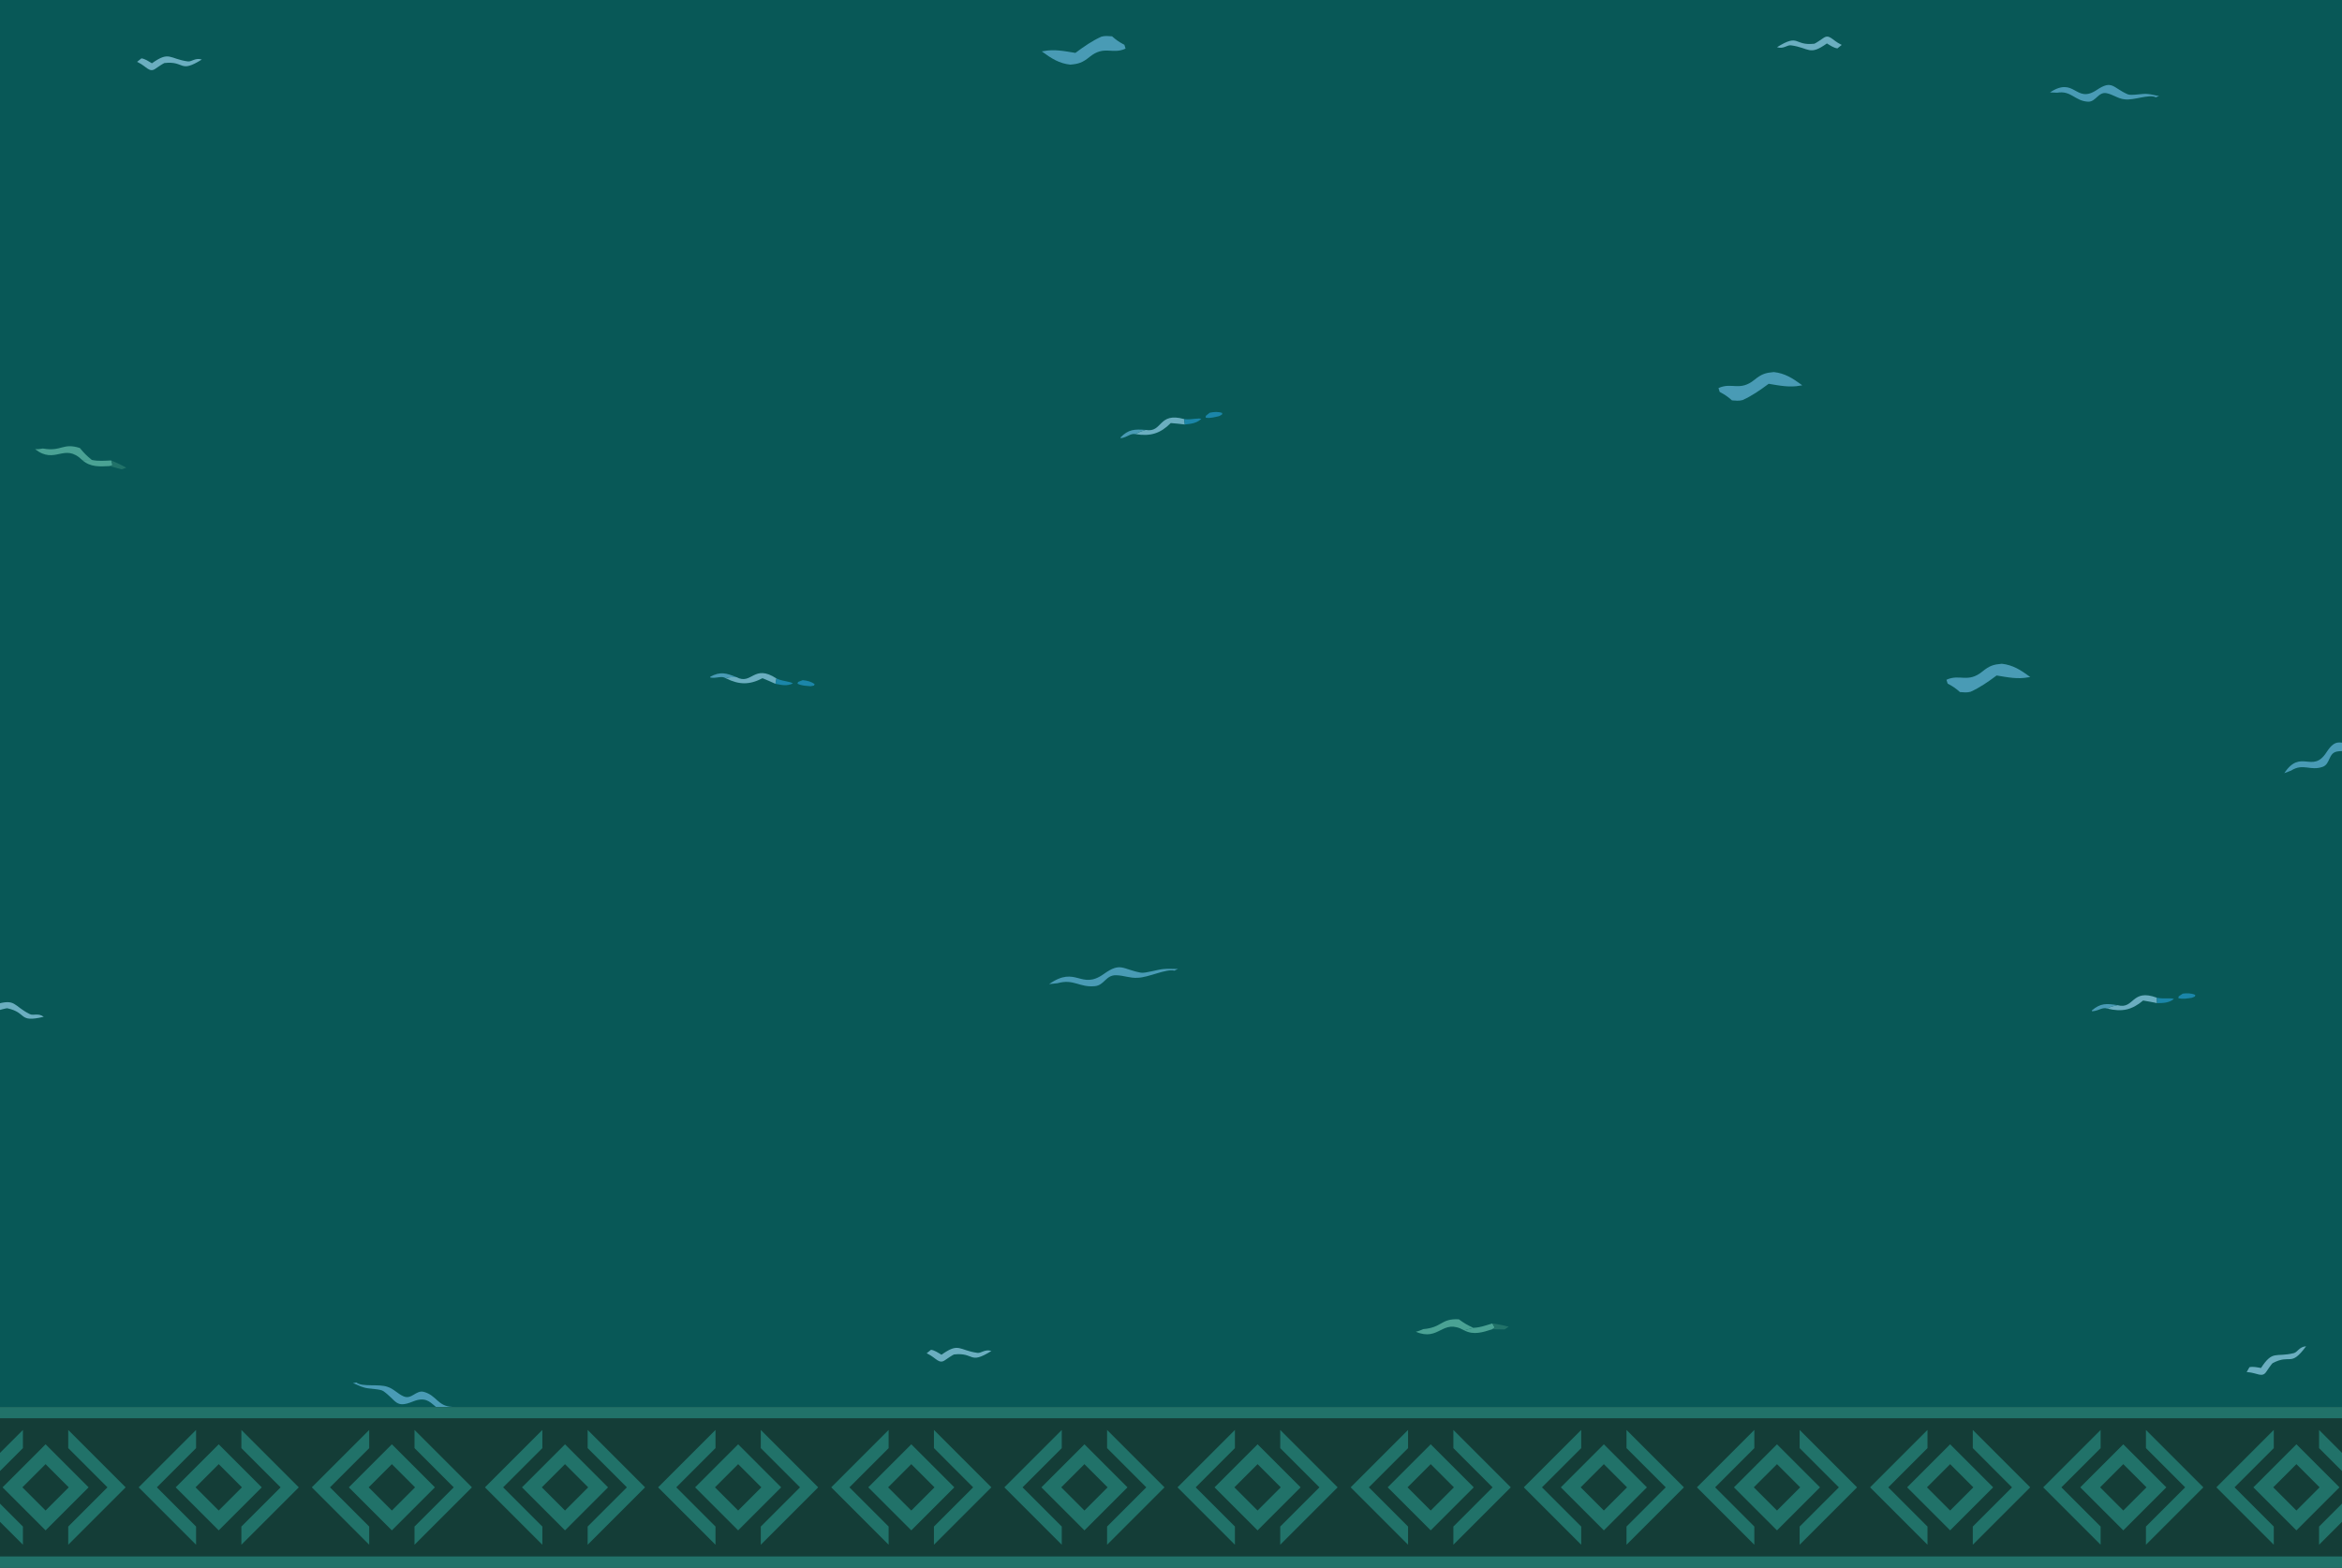
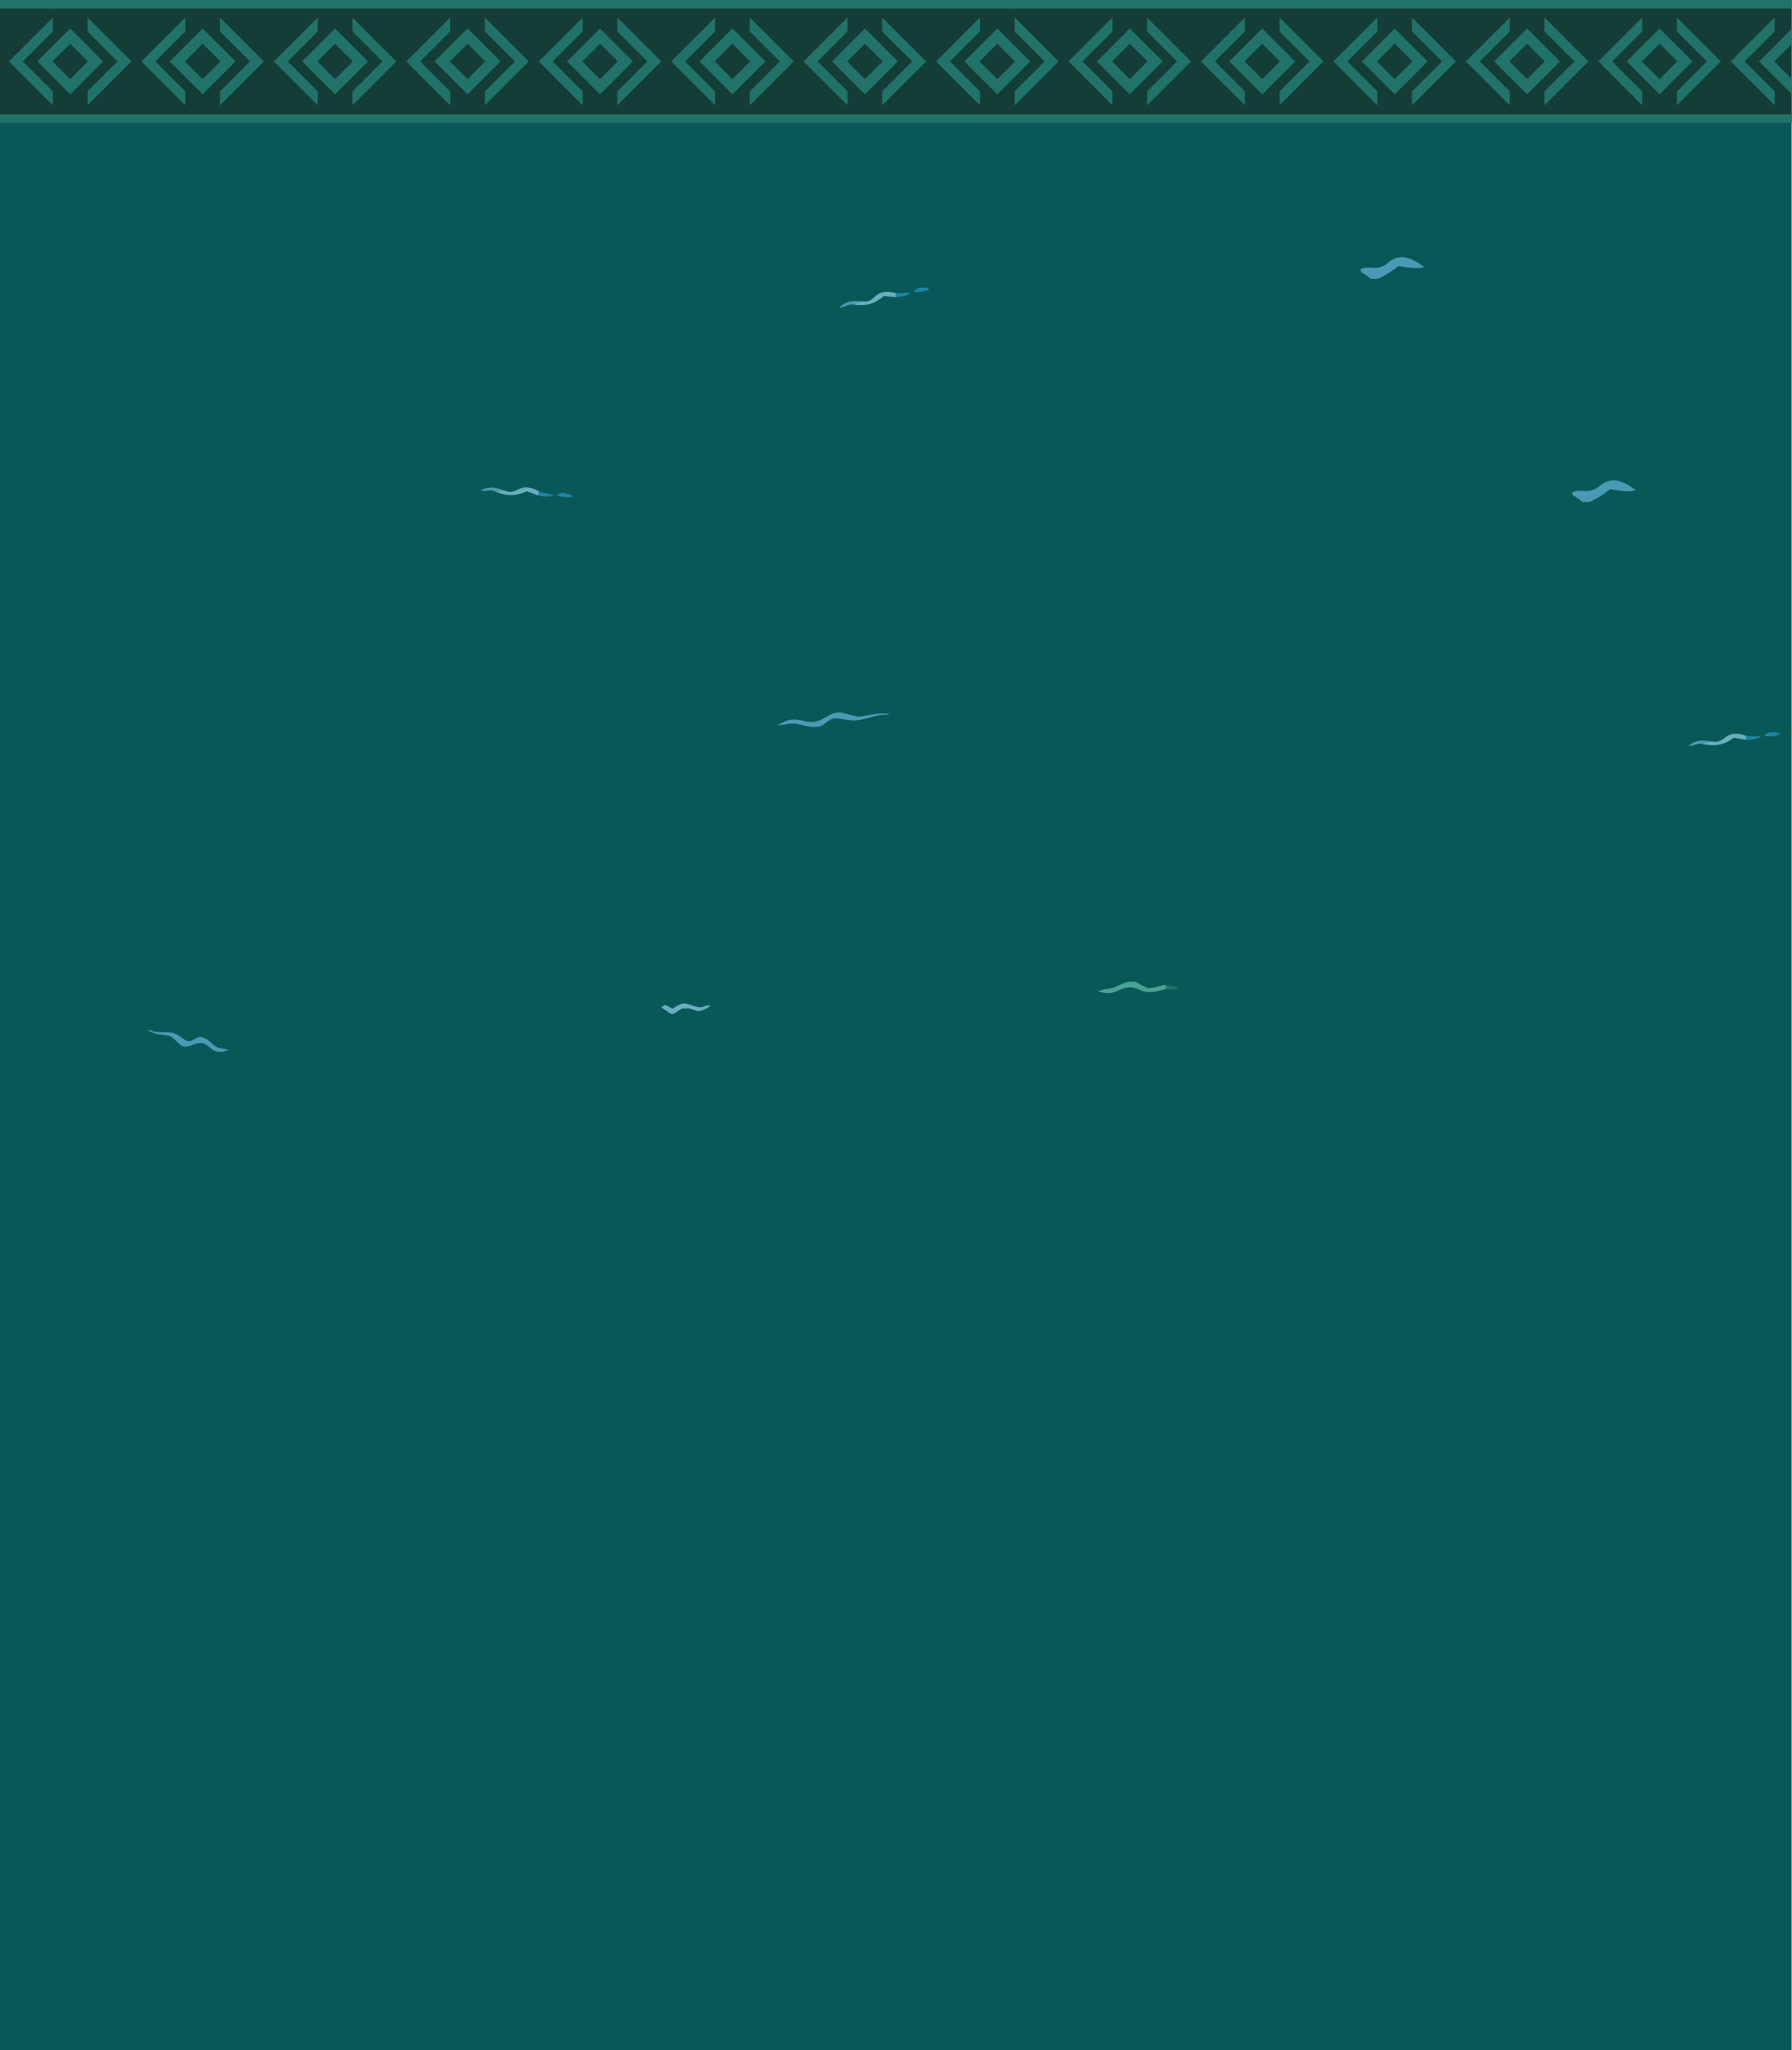
- <svg xmlns="http://www.w3.org/2000/svg" width="1440" height="964" viewBox="0 0 1440 964" fill="none">
+ <svg xmlns="http://www.w3.org/2000/svg" width="1440" height="1648" viewBox="0 0 1440 1648" fill="none">
  <g clip-path="url(#clip0_1599_6156)">
-     <rect width="1440" height="964" fill="#085857" />
-     <path d="M1123.29 26.715C1112.38 34.51 1112.68 29.439 1101.22 27.873C1098.8 27.533 1096.67 30.334 1092.6 29.03C1106.59 20.317 1102.75 28.297 1115.57 26.885C1116.02 26.838 1120.12 24.122 1120.94 23.505C1124.8 20.587 1126.51 24.747 1131.79 27.302L1132.42 27.603L1129.74 29.756C1127.47 29.447 1125.37 27.958 1123.29 26.715Z" fill="#6BAEC0" />
-     <path d="M1260.46 56.816C1275.83 46.722 1276.12 64.07 1289.21 55.319C1298.79 48.906 1299 53.945 1308.24 57.989C1310.48 58.977 1317.57 57.395 1320.26 57.765C1322.55 57.819 1326.43 59.062 1327.54 59L1325.54 59.849C1321.51 57.65 1311.85 61.94 1306.23 61.06C1302.34 60.698 1299.32 58.159 1295.37 57.325C1290.1 56.206 1288.7 62.812 1283.75 62.527C1275.64 62.056 1273.57 55.543 1264.87 57.009L1260.46 56.816Z" fill="#499BB5" />
-     <path d="M1404.53 475.444C1414.68 460.115 1421.78 475.947 1430.36 462.75C1436.65 453.081 1438.82 457.631 1448.9 457.712C1451.35 457.738 1457.24 453.493 1459.86 452.774C1462 451.919 1466.05 451.536 1467.04 451.042L1465.54 452.61C1460.97 452.174 1453.78 459.922 1448.27 461.324C1444.55 462.525 1440.77 461.38 1436.82 462.167C1431.53 463.216 1432.84 469.838 1428.18 471.525C1420.54 474.286 1416.08 469.111 1408.66 473.885L1404.53 475.444Z" fill="#499BB5" />
-     <path d="M677.225 22.536C679.405 21.901 681.553 22.182 683.765 22.329C685.966 24.339 688.062 25.786 690.515 27.101L691.337 27.53L692.063 29.908C683.828 33.705 678.973 27.618 669.884 35.049C665.535 38.609 662.976 39.333 658.016 39.747C651.181 38.979 646.526 35.995 640.544 31.607C640.86 31.548 641.176 31.518 641.481 31.459C648.211 30.115 654.519 31.43 661.217 32.538C666.493 28.608 671.527 25.092 677.225 22.536Z" fill="#499BB5" />
-     <path d="M578.885 833.081C589.799 825.286 589.495 830.357 600.958 831.923C603.381 832.263 605.505 829.461 609.575 830.766C595.588 839.478 599.425 831.499 586.607 832.911C586.153 832.957 582.054 835.674 581.236 836.291C577.375 839.208 575.669 835.049 570.388 832.494L569.755 832.193L572.44 830.04C574.702 830.349 576.808 831.838 578.885 833.081Z" fill="#6BAEC0" />
-     <path d="M1390.2 841.231C1397.52 829.992 1399.09 834.824 1410.33 832.1C1412.71 831.532 1413.67 828.148 1417.93 827.878C1408.09 841.094 1408.75 832.264 1397.33 838.256C1396.93 838.464 1394.1 842.489 1393.57 843.362C1391.03 847.487 1387.93 844.237 1382.08 843.785L1381.38 843.736L1383.09 840.752C1385.31 840.214 1387.82 840.832 1390.2 841.231Z" fill="#6BAEC0" />
-     <path d="M-2.934 617.726C9.889 613.795 7.993 618.507 18.367 623.628C20.557 624.718 23.46 622.735 26.907 625.262C10.878 629.09 17.047 622.739 4.443 620.013C3.999 619.913 -0.751 621.19 -1.722 621.516C-6.309 623.058 -6.608 618.572 -10.807 614.475L-11.311 613.989L-8.082 612.798C-6.035 613.808 -4.509 615.889 -2.934 617.726Z" fill="#6BAEC0" />
-     <path d="M282.248 866.199C265.165 872.995 268.37 855.942 253.79 861.881C243.112 866.234 243.921 861.256 235.687 855.436C233.694 854.018 226.431 854.141 223.869 853.237C221.63 852.722 218.086 850.725 216.987 850.562L219.116 850.133C222.619 853.098 232.945 850.839 238.269 852.831C242.013 853.97 244.46 857.065 248.156 858.675C253.098 860.833 255.795 854.643 260.589 855.919C268.438 858.012 269.15 864.808 277.967 865.122L282.248 866.199Z" fill="#499BB5" />
-     <path d="M875.039 817.33C886.924 816.35 885.75 810.717 896.95 811.286C900.577 813.871 901.903 814.645 905.919 816.534L900.272 818.111C886.701 810.391 885.106 825.214 870.513 818.935C872.438 818.523 873.217 818.118 875.039 817.33Z" fill="#4AA294" />
-     <path d="M905.918 816.534C909.948 816.392 913.703 815.014 917.562 813.828L919.031 816.328L917.558 817.408C911.634 819.283 906.211 821.151 900.271 818.111L905.918 816.534Z" fill="#4AA294" />
-     <path d="M917.563 813.828C921.322 814.411 923.995 814.83 927.646 815.838L925.103 817.522L917.56 817.408L919.032 816.328L917.563 813.828Z" fill="#217269" />
-     <path d="M1071.47 246.011C1069.29 246.646 1067.14 246.365 1064.93 246.217C1062.73 244.208 1060.63 242.761 1058.18 241.446L1057.36 241.017L1056.63 238.639C1064.87 234.842 1069.72 240.929 1078.81 233.498C1083.16 229.937 1085.72 229.214 1090.68 228.8C1097.51 229.568 1102.17 232.552 1108.15 236.94C1107.84 236.999 1107.52 237.029 1107.21 237.088C1100.48 238.432 1094.18 237.117 1087.48 236.009C1082.2 239.939 1077.17 243.455 1071.47 246.011Z" fill="#499BB5" />
-     <path d="M1211.64 425.383C1209.46 426.018 1207.31 425.737 1205.1 425.59C1202.9 423.581 1200.8 422.133 1198.35 420.818L1197.53 420.39L1196.8 418.011C1205.04 414.214 1209.89 420.301 1218.98 412.87C1223.33 409.31 1225.89 408.586 1230.85 408.172C1237.68 408.941 1242.34 411.925 1248.32 416.312C1248.01 416.371 1247.69 416.401 1247.38 416.46C1240.65 417.804 1234.35 416.49 1227.65 415.382C1222.37 419.311 1217.34 422.827 1211.64 425.383Z" fill="#499BB5" />
-     <path d="M93.405 38.925C104.319 31.13 104.015 36.201 115.478 37.767C117.901 38.107 120.025 35.305 124.095 36.61C110.107 45.322 113.944 37.343 101.126 38.755C100.673 38.801 96.573 41.518 95.756 42.135C91.895 45.052 90.188 40.893 84.907 38.338L84.275 38.037L86.96 35.884C89.222 36.193 91.328 37.682 93.405 38.925Z" fill="#6BAEC0" />
-     <path d="M26.351 275.804C38.099 277.852 38.383 272.106 49.078 275.48C51.936 278.896 53.024 279.98 56.434 282.82L50.572 282.922C39.386 272.029 34.104 285.971 21.566 276.216C23.533 276.303 24.389 276.107 26.351 275.804Z" fill="#4AA294" />
-     <path d="M56.433 282.82C60.368 283.699 64.35 283.312 68.383 283.137L69.174 285.927L67.477 286.601C61.271 286.921 55.553 287.362 50.572 282.922L56.433 282.82Z" fill="#4AA294" />
-     <path d="M68.384 283.138C71.875 284.649 74.356 285.729 77.634 287.625L74.749 288.613L67.478 286.601L69.176 285.927L68.384 283.138Z" fill="#217269" />
-     <path d="M1302.01 618.119C1312.37 620.965 1310.41 607.63 1326.14 613.523L1326.25 616.886C1324 616.308 1320.13 615.71 1317.72 615.256C1310.82 621.084 1304.66 622.398 1295.81 620.24C1297.4 618.937 1299.9 618.615 1302.01 618.119Z" fill="#6BAEC0" />
-     <path d="M1295.8 620.24C1292.41 619.134 1290.74 621.616 1286.3 621.887L1286.19 621.37C1291.53 616.798 1295.21 617.017 1302.01 618.119C1299.9 618.614 1297.4 618.936 1295.8 620.24Z" fill="#499BB5" />
-     <path d="M1342.07 611.029C1344.56 610.667 1347.53 610.71 1349.8 611.823L1349.57 612.774L1347.62 613.598C1344.87 613.957 1342.15 614.548 1339.42 613.838L1339.56 612.719L1342.07 611.029Z" fill="#1B86A9" />
-     <path d="M1326.14 613.522L1326.82 613.655C1330.67 614.384 1335.19 613.425 1336.64 614.357C1333.2 616.85 1330.36 616.75 1326.25 616.886L1326.14 613.522Z" fill="#1B86A9" />
-     <path d="M704.442 264.367C715.017 266.306 711.91 253.19 728.088 257.701L728.491 261.042C726.195 260.661 722.29 260.4 719.852 260.156C713.485 266.558 707.452 268.401 698.449 267.016C699.929 265.579 702.386 265.043 704.442 264.367Z" fill="#6BAEC0" />
-     <path d="M698.449 267.016C694.972 266.208 693.521 268.826 689.125 269.478L688.97 268.973C693.888 263.957 697.579 263.857 704.443 264.367C702.386 265.043 699.93 265.579 698.449 267.016Z" fill="#499BB5" />
-     <path d="M743.745 253.84C746.192 253.264 749.153 253.05 751.515 253.962L751.367 254.929L749.497 255.918C746.792 256.514 744.129 257.339 741.349 256.867L741.392 255.74L743.745 253.84Z" fill="#1B86A9" />
-     <path d="M728.087 257.701L728.778 257.774C732.68 258.167 737.101 256.82 738.624 257.624C735.414 260.405 732.575 260.551 728.49 261.042L728.087 257.701Z" fill="#1B86A9" />
-     <path d="M452.864 416.416C462.357 421.462 463.361 408.021 477.418 417.213L476.792 420.519C474.718 419.462 471.075 418.032 468.825 417.062C460.82 421.239 454.513 421.171 446.35 417.129C448.195 416.207 450.699 416.438 452.864 416.416Z" fill="#6BAEC0" />
-     <path d="M446.35 417.128C443.28 415.306 441.105 417.363 436.718 416.656L436.723 416.127C442.928 412.834 446.476 413.854 452.864 416.416C450.7 416.438 448.196 416.206 446.35 417.128Z" fill="#499BB5" />
-     <path d="M493.524 418.26C496.031 418.452 498.918 419.143 500.893 420.727L500.46 421.604L498.379 421.981C495.62 421.731 492.832 421.712 490.325 420.422L490.707 419.36L493.524 418.26Z" fill="#1B86A9" />
-     <path d="M477.432 417.206L478.068 417.485C481.668 419.039 486.289 419.093 487.498 420.319C483.597 422 480.847 421.28 476.805 420.513L477.432 417.206Z" fill="#1B86A9" />
-     <path d="M645.038 605.178C661.809 593.373 664.433 609.127 678.696 598.932C689.14 591.463 690.048 596.018 701.459 598.133C704.224 598.653 712.366 596.007 715.584 595.888C718.297 595.547 723.022 596.021 724.321 595.776L722.078 596.889C717.045 595.57 706.23 601.119 699.501 601.271C694.864 601.603 690.974 599.803 686.219 599.713C679.86 599.59 679.083 605.845 673.212 606.426C663.599 607.374 660.311 601.792 650.257 604.605L645.038 605.178Z" fill="#499BB5" />
-     <rect width="2135.53" height="98.756" transform="translate(-347.767 865.244)" fill="#143D37" />
-     <rect x="-347.767" y="865.244" width="2135.53" height="6.887" fill="#217269" />
-     <path d="M54.487 914.622L28.026 941.082L1.565 914.622L28.026 888.161L54.487 914.622ZM13.767 914.621L28.026 928.88L42.285 914.621L28.026 900.362L13.767 914.621Z" fill="#217269" />
-     <path d="M77.254 914.622L41.954 949.922V938.737L66.069 914.622L41.954 890.506V879.322L77.254 914.622Z" fill="#217269" />
-     <path d="M14.097 890.508L-10.018 914.622L14.097 938.736V949.921L-21.203 914.622L14.097 879.322V890.508Z" fill="#217269" />
-     <path d="M160.944 914.622L134.483 941.082L108.023 914.622L134.483 888.161L160.944 914.622ZM120.224 914.621L134.483 928.88L148.742 914.621L134.483 900.362L120.224 914.621Z" fill="#217269" />
-     <path d="M183.712 914.622L148.411 949.922V938.737L172.526 914.622L148.411 890.506V879.322L183.712 914.622Z" fill="#217269" />
-     <path d="M120.554 890.508L96.439 914.622L120.554 938.736V949.921L85.254 914.622L120.554 879.322V890.508Z" fill="#217269" />
-     <path d="M267.402 914.622L240.941 941.082L214.481 914.622L240.941 888.161L267.402 914.622ZM226.682 914.621L240.941 928.88L255.2 914.621L240.941 900.362L226.682 914.621Z" fill="#217269" />
-     <path d="M290.17 914.622L254.869 949.922V938.737L278.984 914.622L254.869 890.506V879.322L290.17 914.622Z" fill="#217269" />
-     <path d="M227.012 890.508L202.897 914.622L227.012 938.736V949.921L191.712 914.622L227.012 879.322V890.508Z" fill="#217269" />
-     <path d="M373.86 914.622L347.4 941.082L320.939 914.622L347.4 888.161L373.86 914.622ZM333.14 914.621L347.399 928.88L361.658 914.621L347.399 900.362L333.14 914.621Z" fill="#217269" />
-     <path d="M396.628 914.622L361.327 949.922V938.737L385.442 914.622L361.327 890.506V879.322L396.628 914.622Z" fill="#217269" />
-     <path d="M333.47 890.508L309.355 914.622L333.47 938.736V949.921L298.17 914.622L333.47 879.322V890.508Z" fill="#217269" />
-     <path d="M480.317 914.622L453.857 941.082L427.396 914.622L453.857 888.161L480.317 914.622ZM439.597 914.621L453.856 928.88L468.115 914.621L453.856 900.362L439.597 914.621Z" fill="#217269" />
-     <path d="M503.085 914.622L467.784 949.922V938.737L491.899 914.622L467.784 890.506V879.322L503.085 914.622Z" fill="#217269" />
-     <path d="M439.927 890.508L415.812 914.622L439.927 938.736V949.921L404.627 914.622L439.927 879.322V890.508Z" fill="#217269" />
-     <path d="M586.775 914.622L560.315 941.082L533.854 914.622L560.315 888.161L586.775 914.622ZM546.055 914.621L560.314 928.88L574.573 914.621L560.314 900.362L546.055 914.621Z" fill="#217269" />
-     <path d="M609.543 914.622L574.242 949.922V938.737L598.357 914.622L574.242 890.506V879.322L609.543 914.622Z" fill="#217269" />
-     <path d="M546.385 890.508L522.27 914.622L546.385 938.736V949.921L511.085 914.622L546.385 879.322V890.508Z" fill="#217269" />
-     <path d="M693.233 914.622L666.773 941.082L640.312 914.622L666.773 888.161L693.233 914.622ZM652.513 914.621L666.772 928.88L681.031 914.621L666.772 900.362L652.513 914.621Z" fill="#217269" />
-     <path d="M716.001 914.622L680.7 949.922V938.737L704.815 914.622L680.7 890.506V879.322L716.001 914.622Z" fill="#217269" />
-     <path d="M652.843 890.508L628.728 914.622L652.843 938.736V949.921L617.543 914.622L652.843 879.322V890.508Z" fill="#217269" />
-     <path d="M799.69 914.622L773.23 941.082L746.769 914.622L773.23 888.161L799.69 914.622ZM758.97 914.621L773.229 928.88L787.488 914.621L773.229 900.362L758.97 914.621Z" fill="#217269" />
-     <path d="M822.458 914.622L787.157 949.922V938.737L811.272 914.622L787.157 890.506V879.322L822.458 914.622Z" fill="#217269" />
-     <path d="M759.3 890.508L735.185 914.622L759.3 938.736V949.921L724 914.622L759.3 879.322V890.508Z" fill="#217269" />
-     <path d="M906.148 914.622L879.688 941.082L853.227 914.622L879.688 888.161L906.148 914.622ZM865.428 914.621L879.687 928.88L893.946 914.621L879.687 900.362L865.428 914.621Z" fill="#217269" />
-     <path d="M928.916 914.622L893.615 949.922V938.737L917.73 914.622L893.615 890.506V879.322L928.916 914.622Z" fill="#217269" />
-     <path d="M865.758 890.508L841.643 914.622L865.758 938.736V949.921L830.458 914.622L865.758 879.322V890.508Z" fill="#217269" />
-     <path d="M1012.61 914.622L986.146 941.082L959.685 914.622L986.146 888.161L1012.61 914.622ZM971.886 914.621L986.145 928.88L1000.4 914.621L986.145 900.362L971.886 914.621Z" fill="#217269" />
-     <path d="M1035.37 914.622L1000.07 949.922V938.737L1024.19 914.622L1000.07 890.506V879.322L1035.37 914.622Z" fill="#217269" />
-     <path d="M972.216 890.508L948.101 914.622L972.216 938.736V949.921L936.916 914.622L972.216 879.322V890.508Z" fill="#217269" />
-     <path d="M1119.06 914.622L1092.6 941.082L1066.14 914.622L1092.6 888.161L1119.06 914.622ZM1078.34 914.621L1092.6 928.88L1106.86 914.621L1092.6 900.362L1078.34 914.621Z" fill="#217269" />
-     <path d="M1141.83 914.622L1106.53 949.922V938.737L1130.65 914.622L1106.53 890.506V879.322L1141.83 914.622Z" fill="#217269" />
-     <path d="M1078.67 890.508L1054.56 914.622L1078.67 938.736V949.921L1043.37 914.622L1078.67 879.322V890.508Z" fill="#217269" />
-     <path d="M1225.52 914.622L1199.06 941.082L1172.6 914.622L1199.06 888.161L1225.52 914.622ZM1184.8 914.621L1199.06 928.88L1213.32 914.621L1199.06 900.362L1184.8 914.621Z" fill="#217269" />
-     <path d="M1248.29 914.622L1212.99 949.922V938.737L1237.1 914.622L1212.99 890.506V879.322L1248.29 914.622Z" fill="#217269" />
-     <path d="M1185.13 890.508L1161.02 914.622L1185.13 938.736V949.921L1149.83 914.622L1185.13 879.322V890.508Z" fill="#217269" />
-     <path d="M1331.98 914.622L1305.52 941.082L1279.06 914.622L1305.52 888.161L1331.98 914.622ZM1291.26 914.621L1305.52 928.88L1319.78 914.621L1305.52 900.362L1291.26 914.621Z" fill="#217269" />
-     <path d="M1354.75 914.622L1319.45 949.922V938.737L1343.56 914.622L1319.45 890.506V879.322L1354.75 914.622Z" fill="#217269" />
-     <path d="M1291.59 890.508L1267.47 914.622L1291.59 938.736V949.921L1256.29 914.622L1291.59 879.322V890.508Z" fill="#217269" />
-     <path d="M1438.44 914.622L1411.98 941.082L1385.51 914.622L1411.98 888.161L1438.44 914.622ZM1397.72 914.621L1411.97 928.88L1426.23 914.621L1411.97 900.362L1397.72 914.621Z" fill="#217269" />
-     <path d="M1461.2 914.622L1425.9 949.922V938.737L1450.02 914.622L1425.9 890.506V879.322L1461.2 914.622Z" fill="#217269" />
-     <path d="M1398.05 890.508L1373.93 914.622L1398.05 938.736V949.921L1362.75 914.622L1398.05 879.322V890.508Z" fill="#217269" />
-     <rect x="-347.767" y="957.113" width="2135.53" height="6.887" fill="#217269" />
+     <rect width="1440" height="1648" fill="#085857" />
+     <path d="M1174.99 4.576C1164.07 12.371 1164.38 7.3 1152.91 5.734C1150.49 5.394 1148.36 8.196 1144.29 6.891C1158.28 -1.822 1154.45 6.158 1167.26 4.746C1167.72 4.7 1171.82 1.983 1172.63 1.366C1176.49 -1.551 1178.2 2.608 1183.48 5.163L1184.12 5.464L1181.43 7.617C1179.17 7.308 1177.06 5.819 1174.99 4.576Z" fill="#6BAEC0" />
+     <path d="M1327.16 34.678C1342.52 24.583 1342.82 41.932 1355.9 33.18C1365.49 26.767 1365.69 31.807 1374.93 35.851C1377.17 36.838 1384.26 35.256 1386.95 35.627C1389.25 35.681 1393.12 36.923 1394.23 36.861L1392.23 37.711C1388.2 35.511 1378.54 39.802 1372.93 38.922C1369.03 38.559 1366.01 36.02 1362.07 35.187C1356.79 34.068 1355.39 40.674 1350.44 40.388C1342.33 39.918 1340.27 33.404 1331.57 34.87L1327.16 34.678Z" fill="#499BB5" />
+     <path d="M653.918 0.398C656.098 -0.238 658.247 0.043 660.458 0.191C662.659 2.2 664.755 3.648 667.209 4.963L668.03 5.391L668.757 7.769C660.521 11.566 655.666 5.48 646.578 12.91C642.228 16.471 639.669 17.195 634.709 17.608C627.874 16.84 623.219 13.856 617.237 9.468C617.553 9.409 617.869 9.38 618.175 9.32C624.904 7.976 631.212 9.291 637.91 10.399C643.187 6.469 648.221 2.953 653.918 0.398Z" fill="#499BB5" />
+     <path d="M540.578 810.942C551.493 803.148 551.188 808.218 562.652 809.785C565.074 810.124 567.199 807.323 571.269 808.627C557.281 817.34 561.118 809.36 548.3 810.773C547.847 810.819 543.747 813.535 542.93 814.153C539.069 817.07 537.362 812.91 532.081 810.356L531.448 810.055L534.134 807.902C536.395 808.211 538.502 809.7 540.578 810.942Z" fill="#6BAEC0" />
+     <path d="M183.941 844.06C166.858 850.856 170.063 833.803 155.483 839.742C144.805 844.096 145.615 839.117 137.38 833.297C135.387 831.879 128.124 832.003 125.563 831.098C123.323 830.583 119.78 828.586 118.68 828.424L120.809 827.994C124.312 830.959 134.639 828.7 139.962 830.692C143.706 831.832 146.153 834.926 149.849 836.536C154.791 838.694 157.488 832.504 162.282 833.781C170.131 835.874 170.843 842.669 179.661 842.984L183.941 844.06Z" fill="#499BB5" />
+     <path d="M887.694 795.191C901.277 794.211 899.935 788.579 912.736 789.147C916.881 791.732 918.396 792.506 922.986 794.396L916.532 795.972C901.023 788.252 899.199 803.075 882.521 796.796C884.722 796.384 885.612 795.98 887.694 795.191Z" fill="#4AA294" />
+     <path d="M922.984 794.396C927.59 794.254 931.881 792.876 936.292 791.69L937.971 794.19L936.288 795.269C929.516 797.144 923.32 799.012 916.531 795.973L922.984 794.396Z" fill="#4AA294" />
+     <path d="M936.293 791.69C940.589 792.272 943.644 792.691 947.816 793.7L944.91 795.383L936.289 795.269L937.972 794.19L936.293 791.69Z" fill="#217269" />
+     <path d="M1108.16 223.872C1105.98 224.507 1103.84 224.226 1101.62 224.079C1099.42 222.07 1097.33 220.622 1094.87 219.307L1094.05 218.879L1093.33 216.5C1101.56 212.703 1106.42 218.79 1115.5 211.359C1119.85 207.799 1122.41 207.075 1127.37 206.661C1134.21 207.43 1138.86 210.414 1144.84 214.801C1144.53 214.86 1144.21 214.89 1143.91 214.949C1137.18 216.293 1130.87 214.979 1124.17 213.871C1118.9 217.8 1113.86 221.316 1108.16 223.872Z" fill="#499BB5" />
+     <path d="M1278.33 403.244C1276.15 403.879 1274.01 403.599 1271.79 403.451C1269.59 401.442 1267.5 399.994 1265.04 398.679L1264.22 398.251L1263.5 395.872C1271.73 392.076 1276.59 398.162 1285.67 390.731C1290.02 387.171 1292.58 386.447 1297.54 386.033C1304.38 386.802 1309.03 389.786 1315.01 394.173C1314.7 394.233 1314.38 394.262 1314.08 394.321C1307.35 395.665 1301.04 394.351 1294.34 393.243C1289.07 397.172 1284.03 400.688 1278.33 403.244Z" fill="#499BB5" />
+     <path d="M-4.902 16.786C6.012 8.992 5.708 14.062 17.171 15.629C19.594 15.968 21.718 13.167 25.788 14.471C11.801 23.184 15.638 15.204 2.82 16.616C2.366 16.663 -1.733 19.379 -2.551 19.997C-6.412 22.914 -8.118 18.754 -13.4 16.2L-14.032 15.899L-11.347 13.746C-9.085 14.054 -6.979 15.544 -4.902 16.786Z" fill="#6BAEC0" />
+     <path d="M1375.66 595.98C1387.5 598.826 1385.26 585.491 1403.24 591.384L1403.37 594.748C1400.79 594.169 1396.37 593.571 1393.62 593.118C1385.73 598.945 1378.68 600.259 1368.57 598.101C1370.4 596.798 1373.25 596.476 1375.66 595.98Z" fill="#6BAEC0" />
+     <path d="M1368.57 598.101C1364.69 596.995 1362.78 599.478 1357.71 599.748L1357.58 599.231C1363.68 594.66 1367.89 594.878 1375.66 595.98C1373.25 596.475 1370.4 596.797 1368.57 598.101Z" fill="#499BB5" />
+     <path d="M1421.45 588.891C1424.29 588.529 1427.68 588.571 1430.28 589.684L1430.02 590.635L1427.79 591.459C1424.65 591.819 1421.54 592.41 1418.42 591.7L1418.58 590.58L1421.45 588.891Z" fill="#1B86A9" />
+     <path d="M1403.24 591.384L1404.02 591.517C1408.42 592.245 1413.59 591.286 1415.24 592.218C1411.31 594.712 1408.06 594.612 1403.36 594.747L1403.24 591.384Z" fill="#1B86A9" />
+     <path d="M692.725 242.229C704.811 244.167 701.259 231.052 719.749 235.563L720.209 238.904C717.585 238.523 713.122 238.262 710.336 238.018C703.06 244.42 696.165 246.262 685.875 244.878C687.567 243.441 690.375 242.905 692.725 242.229Z" fill="#6BAEC0" />
+     <path d="M685.877 244.878C681.903 244.069 680.244 246.687 675.22 247.34L675.044 246.835C680.664 241.819 684.883 241.718 692.727 242.228C690.376 242.904 687.569 243.441 685.877 244.878Z" fill="#499BB5" />
+     <path d="M737.643 231.701C740.44 231.125 743.824 230.911 746.523 231.824L746.353 232.791L744.217 233.78C741.125 234.376 738.081 235.2 734.905 234.729L734.954 233.601L737.643 231.701Z" fill="#1B86A9" />
+     <path d="M719.748 235.562L720.538 235.636C724.996 236.029 730.049 234.682 731.79 235.486C728.121 238.267 724.877 238.413 720.208 238.904L719.748 235.562Z" fill="#1B86A9" />
+     <path d="M405.207 394.278C416.057 399.323 417.205 385.882 433.27 395.074L432.554 398.381C430.184 397.323 426.02 395.893 423.449 394.924C414.301 399.101 407.092 399.033 397.763 394.99C399.872 394.068 402.734 394.3 405.207 394.278Z" fill="#6BAEC0" />
+     <path d="M397.763 394.99C394.255 393.168 391.769 395.224 386.755 394.517L386.761 393.989C393.852 390.695 397.908 391.715 405.208 394.277C402.734 394.3 399.873 394.068 397.763 394.99Z" fill="#499BB5" />
+     <path d="M451.677 396.122C454.541 396.313 457.841 397.004 460.098 398.588L459.602 399.466L457.224 399.843C454.071 399.593 450.885 399.573 448.02 398.283L448.456 397.222L451.677 396.122Z" fill="#1B86A9" />
+     <path d="M433.285 395.067L434.013 395.346C438.127 396.901 443.409 396.954 444.79 398.181C440.331 399.861 437.188 399.141 432.569 398.374L433.285 395.067Z" fill="#1B86A9" />
+     <path d="M624.835 583.039C644.003 571.234 647.001 586.988 663.301 576.794C675.238 569.324 676.276 573.879 689.317 575.994C692.477 576.514 701.782 573.869 705.46 573.749C708.56 573.408 713.96 573.882 715.444 573.637L712.881 574.75C707.129 573.431 694.769 578.98 687.079 579.132C681.78 579.464 677.334 577.664 671.9 577.574C664.631 577.451 663.744 583.706 657.034 584.287C646.048 585.235 642.291 579.653 630.8 582.466L624.835 583.039Z" fill="#499BB5" />
+     <rect width="2135.53" height="98.756" fill="#143D37" />
+     <rect width="2135.53" height="6.887" fill="#217269" />
+     <path d="M82.88 49.378L56.42 75.838L29.959 49.378L56.42 22.917L82.88 49.378ZM42.16 49.377L56.419 63.636L70.678 49.377L56.419 35.119L42.16 49.377Z" fill="#217269" />
+     <path d="M105.648 49.378L70.348 84.678V73.493L94.463 49.378L70.348 25.262V14.078L105.648 49.378Z" fill="#217269" />
+     <path d="M42.49 25.264L18.376 49.378L42.49 73.492V84.677L7.19 49.378L42.49 14.078V25.264Z" fill="#217269" />
+     <path d="M189.337 49.378L162.877 75.838L136.416 49.378L162.877 22.917L189.337 49.378ZM148.618 49.377L162.876 63.636L177.135 49.377L162.876 35.119L148.618 49.377Z" fill="#217269" />
+     <path d="M212.105 49.378L176.805 84.678V73.493L200.92 49.378L176.805 25.262V14.078L212.105 49.378Z" fill="#217269" />
+     <path d="M148.947 25.264L124.833 49.378L148.947 73.492V84.677L113.647 49.378L148.947 14.078V25.264Z" fill="#217269" />
+     <path d="M295.795 49.378L269.335 75.838L242.874 49.378L269.335 22.917L295.795 49.378ZM255.076 49.377L269.334 63.636L283.593 49.377L269.334 35.119L255.076 49.377Z" fill="#217269" />
+     <path d="M318.563 49.378L283.263 84.678V73.493L307.378 49.378L283.263 25.262V14.078L318.563 49.378Z" fill="#217269" />
+     <path d="M255.405 25.264L231.291 49.378L255.405 73.492V84.677L220.105 49.378L255.405 14.078V25.264Z" fill="#217269" />
+     <path d="M402.253 49.378L375.793 75.838L349.332 49.378L375.793 22.917L402.253 49.378ZM361.534 49.377L375.792 63.636L390.051 49.377L375.792 35.119L361.534 49.377Z" fill="#217269" />
+     <path d="M425.021 49.378L389.721 84.678V73.493L413.836 49.378L389.721 25.262V14.078L425.021 49.378Z" fill="#217269" />
+     <path d="M361.863 25.264L337.749 49.378L361.863 73.492V84.677L326.563 49.378L361.863 14.078V25.264Z" fill="#217269" />
+     <path d="M508.71 49.378L482.25 75.838L455.789 49.378L482.25 22.917L508.71 49.378ZM467.991 49.377L482.249 63.636L496.508 49.377L482.249 35.119L467.991 49.377Z" fill="#217269" />
+     <path d="M531.478 49.378L496.178 84.678V73.493L520.293 49.378L496.178 25.262V14.078L531.478 49.378Z" fill="#217269" />
+     <path d="M468.32 25.264L444.206 49.378L468.32 73.492V84.677L433.021 49.378L468.32 14.078V25.264Z" fill="#217269" />
+     <path d="M615.168 49.378L588.708 75.838L562.247 49.378L588.708 22.917L615.168 49.378ZM574.449 49.377L588.707 63.636L602.966 49.377L588.707 35.119L574.449 49.377Z" fill="#217269" />
+     <path d="M637.936 49.378L602.636 84.678V73.493L626.751 49.378L602.636 25.262V14.078L637.936 49.378Z" fill="#217269" />
+     <path d="M574.778 25.264L550.664 49.378L574.778 73.492V84.677L539.479 49.378L574.778 14.078V25.264Z" fill="#217269" />
+     <path d="M721.626 49.378L695.166 75.838L668.705 49.378L695.166 22.917L721.626 49.378ZM680.907 49.377L695.165 63.636L709.424 49.377L695.165 35.119L680.907 49.377Z" fill="#217269" />
+     <path d="M744.394 49.378L709.094 84.678V73.493L733.209 49.378L709.094 25.262V14.078L744.394 49.378Z" fill="#217269" />
+     <path d="M681.236 25.264L657.122 49.378L681.236 73.492V84.677L645.937 49.378L681.236 14.078V25.264Z" fill="#217269" />
+     <path d="M828.083 49.378L801.623 75.838L775.162 49.378L801.623 22.917L828.083 49.378ZM787.364 49.377L801.622 63.636L815.881 49.377L801.622 35.119L787.364 49.377Z" fill="#217269" />
+     <path d="M850.851 49.378L815.551 84.678V73.493L839.666 49.378L815.551 25.262V14.078L850.851 49.378Z" fill="#217269" />
+     <path d="M787.693 25.264L763.579 49.378L787.693 73.492V84.677L752.394 49.378L787.693 14.078V25.264Z" fill="#217269" />
+     <path d="M934.541 49.378L908.081 75.838L881.62 49.378L908.081 22.917L934.541 49.378ZM893.822 49.377L908.08 63.636L922.339 49.377L908.08 35.119L893.822 49.377Z" fill="#217269" />
+     <path d="M957.309 49.378L922.009 84.678V73.493L946.124 49.378L922.009 25.262V14.078L957.309 49.378Z" fill="#217269" />
+     <path d="M894.151 25.264L870.037 49.378L894.151 73.492V84.677L858.852 49.378L894.151 14.078V25.264Z" fill="#217269" />
+     <path d="M1041 49.378L1014.54 75.838L988.078 49.378L1014.54 22.917L1041 49.378ZM1000.28 49.377L1014.54 63.636L1028.8 49.377L1014.54 35.119L1000.28 49.377Z" fill="#217269" />
+     <path d="M1063.77 49.378L1028.47 84.678V73.493L1052.58 49.378L1028.47 25.262V14.078L1063.77 49.378Z" fill="#217269" />
+     <path d="M1000.61 25.264L976.495 49.378L1000.61 73.492V84.677L965.31 49.378L1000.61 14.078V25.264Z" fill="#217269" />
+     <path d="M1147.46 49.378L1121 75.838L1094.54 49.378L1121 22.917L1147.46 49.378ZM1106.74 49.377L1121 63.636L1135.25 49.377L1121 35.119L1106.74 49.377Z" fill="#217269" />
+     <path d="M1170.22 49.378L1134.92 84.678V73.493L1159.04 49.378L1134.92 25.262V14.078L1170.22 49.378Z" fill="#217269" />
+     <path d="M1107.07 25.264L1082.95 49.378L1107.07 73.492V84.677L1071.77 49.378L1107.07 14.078V25.264Z" fill="#217269" />
+     <path d="M1253.91 49.378L1227.45 75.838L1200.99 49.378L1227.45 22.917L1253.91 49.378ZM1213.19 49.377L1227.45 63.636L1241.71 49.377L1227.45 35.119L1213.19 49.377Z" fill="#217269" />
+     <path d="M1276.68 49.378L1241.38 84.678V73.493L1265.5 49.378L1241.38 25.262V14.078L1276.68 49.378Z" fill="#217269" />
+     <path d="M1213.52 25.264L1189.41 49.378L1213.52 73.492V84.677L1178.22 49.378L1213.52 14.078V25.264Z" fill="#217269" />
+     <path d="M1360.37 49.378L1333.91 75.838L1307.45 49.378L1333.91 22.917L1360.37 49.378ZM1319.65 49.377L1333.91 63.636L1348.17 49.377L1333.91 35.119L1319.65 49.377Z" fill="#217269" />
+     <path d="M1383.14 49.378L1347.84 84.678V73.493L1371.95 49.378L1347.84 25.262V14.078L1383.14 49.378Z" fill="#217269" />
+     <path d="M1319.98 25.264L1295.87 49.378L1319.98 73.492V84.677L1284.68 49.378L1319.98 14.078V25.264Z" fill="#217269" />
+     <path d="M1466.83 49.378L1440.37 75.838L1413.91 49.378L1440.37 22.917L1466.83 49.378ZM1426.11 49.377L1440.37 63.636L1454.63 49.377L1440.37 35.119L1426.11 49.377Z" fill="#217269" />
+     <path d="M1489.6 49.378L1454.3 84.678V73.493L1478.41 49.378L1454.3 25.262V14.078L1489.6 49.378Z" fill="#217269" />
+     <path d="M1426.44 25.264L1402.33 49.378L1426.44 73.492V84.677L1391.14 49.378L1426.44 14.078V25.264Z" fill="#217269" />
+     <rect y="91.869" width="2135.53" height="6.887" fill="#217269" />
  </g>
  <defs>
    <clipPath id="clip0_1599_6156">
-       <rect width="1440" height="964" fill="white" />
+       <rect width="1440" height="1648" fill="white" />
    </clipPath>
  </defs>
</svg>
